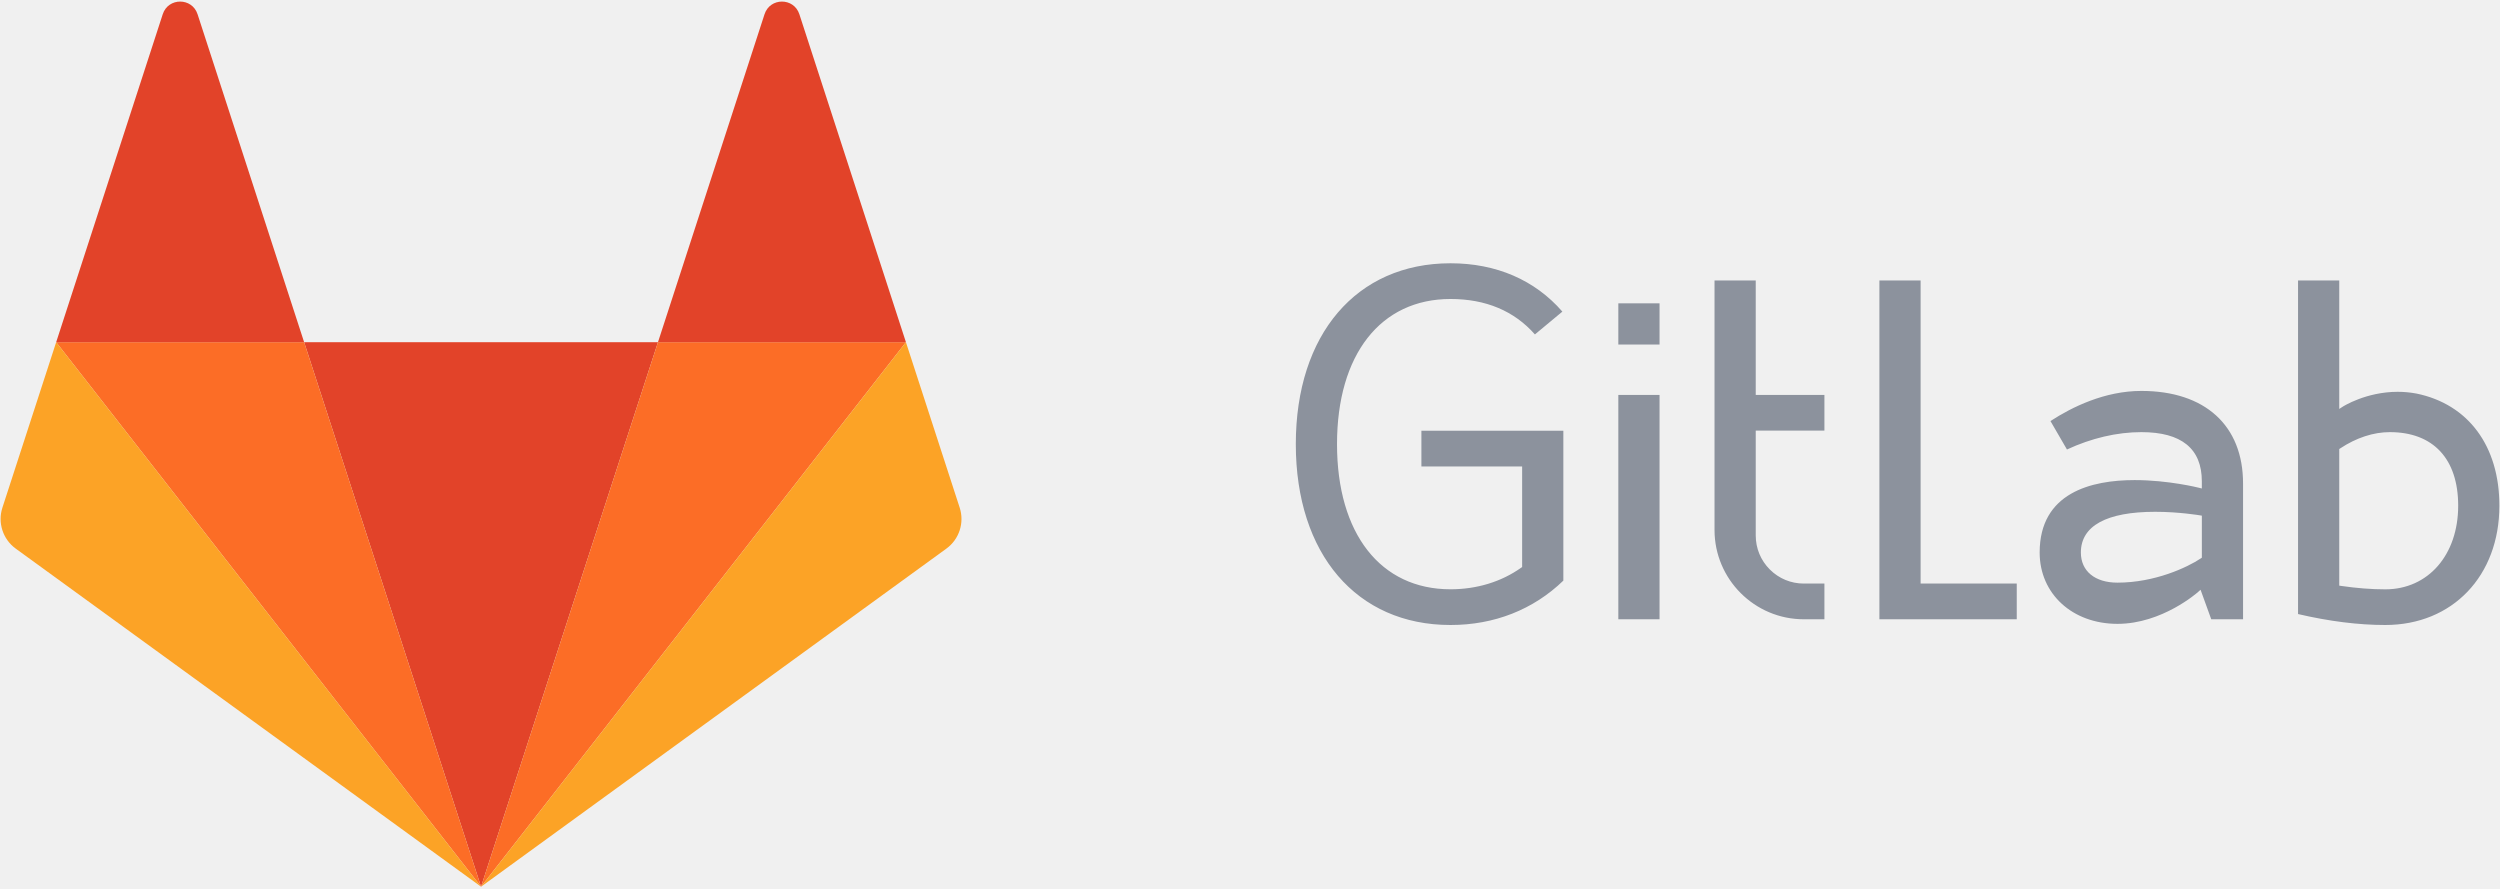
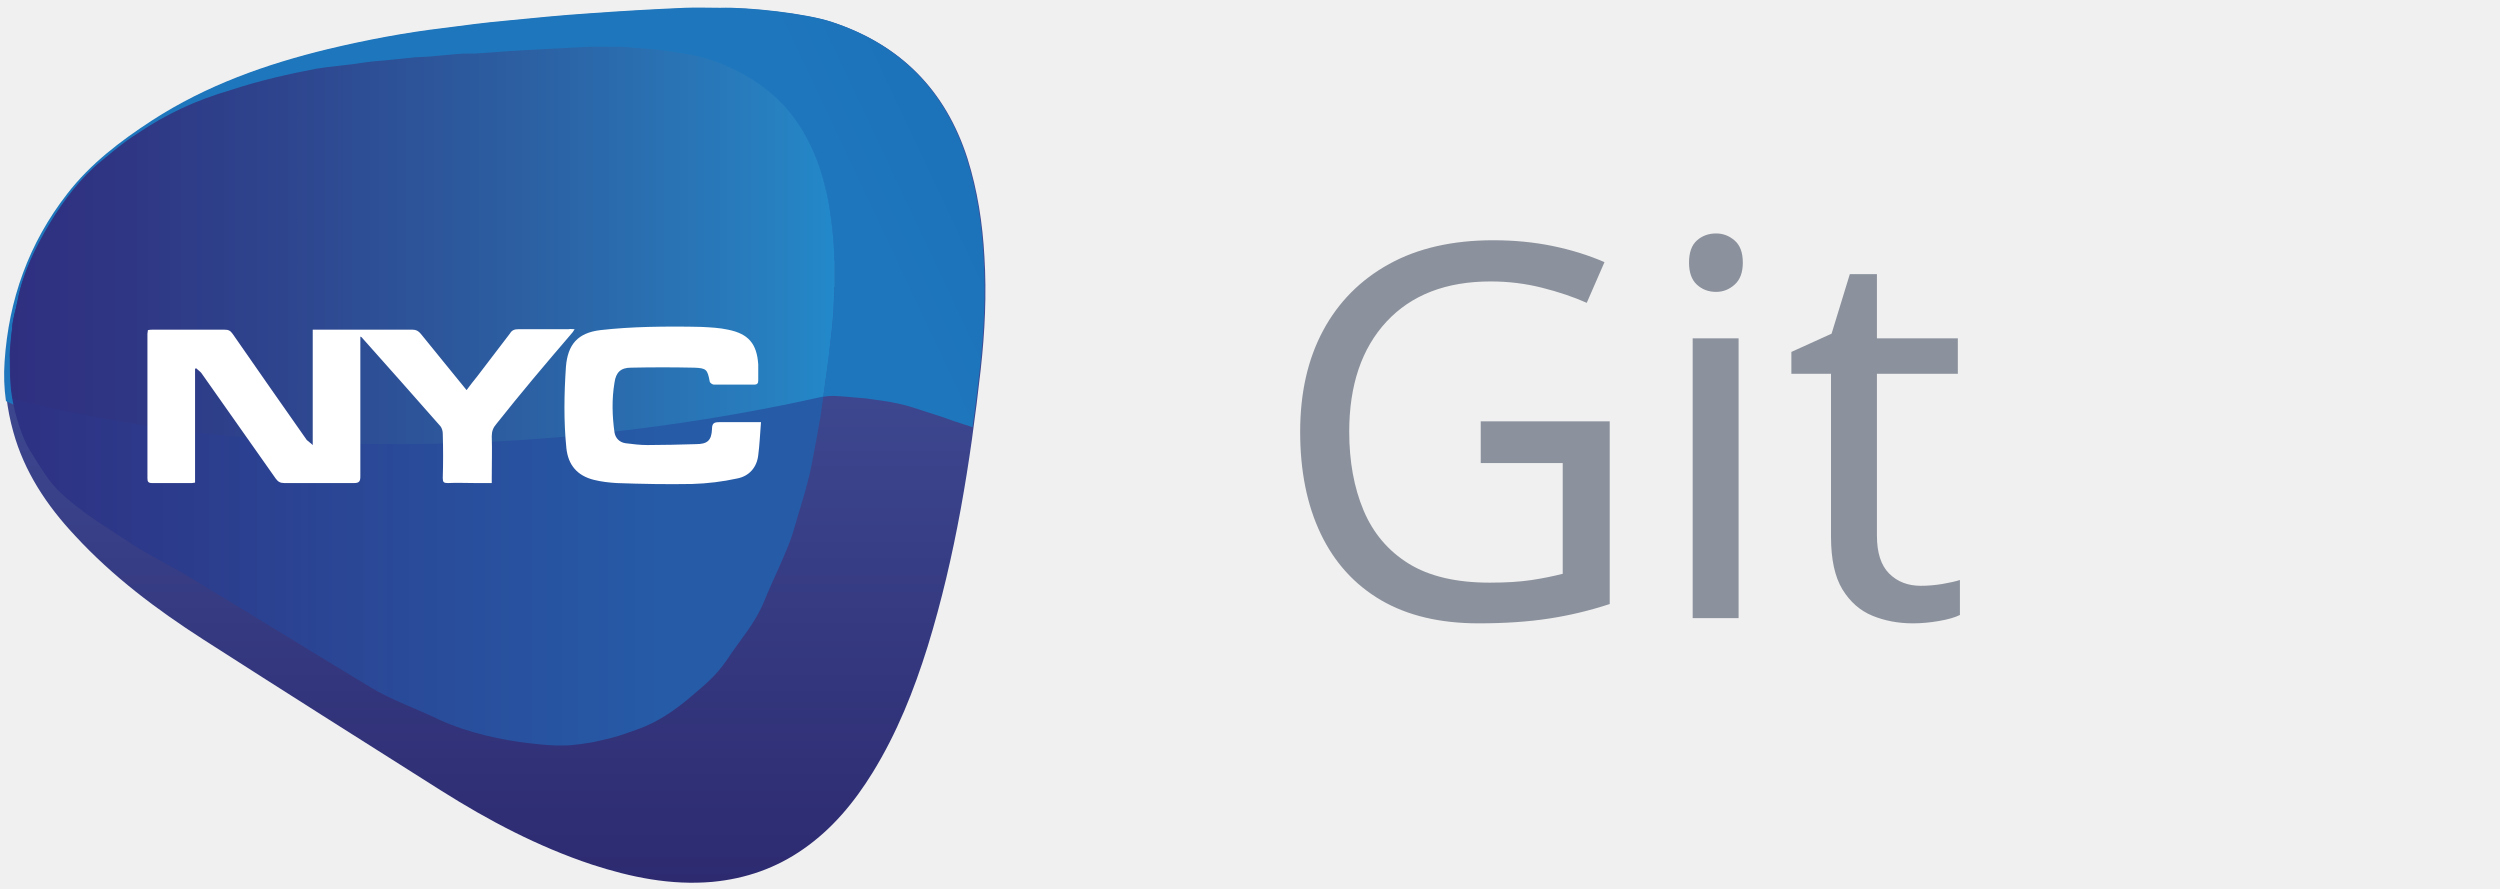
- <svg xmlns="http://www.w3.org/2000/svg" width="546px" height="194px" viewBox="0 0 546 194" version="1.1">
-   <defs />
-   <g id="Page-1" stroke="none" stroke-width="1" fill="none" fill-rule="evenodd">
-     <g id="Fill-1-+-Group-24">
+ <svg xmlns="http://www.w3.org/2000/svg" version="1.1" id="Layer_1" x="0px" y="0px" viewBox="-238 416 546 194" style="enable-background:new -238 416 546 194;" xml:space="preserve">
+   <style type="text/css">
+ 	.st0{display:none;}
+ 	.st1{display:inline;}
+ 	.st2{fill:#8C929D;}
+ 	.st3{fill:#E24329;}
+ 	.st4{fill:#FC6D26;}
+ 	.st5{fill:#FCA326;}
+ 	.st6{fill:url(#Large_1_);}
+ 	.st7{fill:url(#Large_Top_1_);}
+ 	.st8{fill:url(#Small_1_);}
+ 	.st9{fill:url(#Small_Top_1_);}
+ 	.st10{fill:#FFFFFF;}
+ 	.st11{font-family:'AvenirNext-Medium';}
+ 	.st12{font-size:114px;}
+ </style>
+   <g id="Page-1" class="st0">
+     <g id="Fill-1-_x2B_-Group-24" class="st1">
      <g id="Group-24">
-         <path d="M316.791,65.3 C301.502,65.3 292.005,77.446 292.005,97 C292.005,116.554 301.502,128.7 316.791,128.7 C322.535,128.7 327.872,127.071 332.223,123.988 L332.434,123.839 L332.434,101.871 L310.434,101.871 L310.434,94.071 L341.434,94.071 L341.434,126.806 C334.871,133.15 326.355,136.5 316.791,136.5 C296.267,136.5 283.005,120.995 283.005,97 C283.005,73.005 296.267,57.5 316.791,57.5 C326.783,57.5 335.218,61.148 341.221,68.056 L335.225,73.038 C330.699,67.904 324.499,65.3 316.791,65.3 L316.791,65.3 Z M489.884,135.25 L482.936,135.25 L480.602,128.802 L480.049,129.299 C479.972,129.368 472.22,136.25 462.461,136.25 C452.61,136.25 445.461,129.696 445.461,120.667 C445.461,107.595 456.745,104.851 466.21,104.851 C473.584,104.851 480.189,106.511 480.255,106.528 L480.878,106.687 L480.878,105.101 C480.878,97.986 476.436,94.378 467.673,94.378 C462.365,94.378 456.756,95.689 451.424,98.17 L447.821,91.958 C452.527,88.896 459.673,85.378 467.673,85.378 C481.581,85.378 489.884,92.934 489.884,105.589 L489.884,135.25 Z M470.689,111.777 C460.072,111.777 454.461,114.851 454.461,120.667 C454.461,124.728 457.526,127.25 462.461,127.25 C470.591,127.25 477.728,123.918 480.663,121.948 L480.884,121.8 L480.884,112.62 L480.468,112.549 C480.423,112.541 475.877,111.777 470.689,111.777 L470.689,111.777 Z M440.458,127.45 L440.458,135.25 L410.461,135.25 L410.461,61.25 L419.461,61.25 L419.461,127.45 L440.458,127.45 Z M520.942,136.5 C515.097,136.5 508.689,135.696 501.893,134.109 L501.893,61.25 L510.893,61.25 L510.893,89.313 L511.666,88.811 C511.715,88.779 516.735,85.571 523.654,85.571 C525.034,85.571 526.415,85.7 527.749,85.952 C539.094,88.276 545.867,97.43 545.867,110.439 C545.867,125.783 535.618,136.5 520.942,136.5 L520.942,136.5 Z M521.943,94.378 C518.364,94.378 514.62,95.603 511.117,97.919 L510.893,98.068 L510.893,127.902 L511.32,127.965 C514.699,128.46 517.936,128.712 520.942,128.712 C530.318,128.712 536.867,121.197 536.867,110.439 C536.867,100.232 531.427,94.378 521.943,94.378 L521.943,94.378 Z M398.452,86.25 L398.452,94.05 L383.452,94.05 L383.452,116.95 C383.452,119.755 384.544,122.392 386.528,124.374 C388.51,126.358 391.147,127.45 393.952,127.45 L398.452,127.45 L398.452,135.25 L393.952,135.25 C383.2,135.25 374.452,126.502 374.452,115.75 L374.452,61.25 L383.452,61.25 L383.452,86.25 L398.452,86.25 Z M353.443,66.25 L362.443,66.25 L362.443,75.25 L353.443,75.25 L353.443,66.25 Z M353.443,86.25 L362.443,86.25 L362.443,135.25 L353.443,135.25 L353.443,86.25 Z" id="Fill-2" fill="#8C929D" />
+         <path id="Fill-2" class="st2" d="M78.8,481.3C63.5,481.3,54,493.4,54,513c0,19.6,9.5,31.7,24.8,31.7c5.7,0,11.1-1.6,15.4-4.7     l0.2-0.1v-22h-22v-7.8h31v32.7c-6.6,6.3-15.1,9.7-24.6,9.7C58.3,552.5,45,537,45,513c0-24,13.3-39.5,33.8-39.5     c10,0,18.4,3.6,24.4,10.6l-6,5C92.7,483.9,86.5,481.3,78.8,481.3L78.8,481.3z M251.9,551.3h-6.9l-2.3-6.4l-0.6,0.5     c-0.1,0.1-7.8,7-17.6,7c-9.9,0-17-6.6-17-15.6c0-13.1,11.3-15.8,20.7-15.8c7.4,0,14,1.7,14,1.7l0.6,0.2v-1.6     c0-7.1-4.4-10.7-13.2-10.7c-5.3,0-10.9,1.3-16.2,3.8l-3.6-6.2c4.7-3.1,11.9-6.6,19.9-6.6c13.9,0,22.2,7.6,22.2,20.2V551.3z      M232.7,527.8c-10.6,0-16.2,3.1-16.2,8.9c0,4.1,3.1,6.6,8,6.6c8.1,0,15.3-3.3,18.2-5.3l0.2-0.1v-9.2l-0.4-0.1     C242.4,528.5,237.9,527.8,232.7,527.8L232.7,527.8z M202.5,543.5v7.8h-30v-74h9v66.2H202.5z M282.9,552.5c-5.8,0-12.3-0.8-19-2.4     v-72.9h9v28.1l0.8-0.5c0,0,5.1-3.2,12-3.2c1.4,0,2.8,0.1,4.1,0.4c11.3,2.3,18.1,11.5,18.1,24.5     C307.9,541.8,297.6,552.5,282.9,552.5L282.9,552.5z M283.9,510.4c-3.6,0-7.3,1.2-10.8,3.5l-0.2,0.1v29.8l0.4,0.1     c3.4,0.5,6.6,0.7,9.6,0.7c9.4,0,15.9-7.5,15.9-18.3C298.9,516.2,293.4,510.4,283.9,510.4L283.9,510.4z M160.5,502.3v7.8h-15V533     c0,2.8,1.1,5.4,3.1,7.4c2,2,4.6,3.1,7.4,3.1h4.5v7.8H156c-10.8,0-19.5-8.7-19.5-19.5v-54.5h9v25H160.5z M115.4,482.3h9v9h-9     V482.3z M115.4,502.3h9v49h-9V502.3z" />
        <g id="Group">
-           <path d="M105.061,193.655 L105.061,193.655 L143.701,74.734 L66.421,74.734 L105.061,193.655 L105.061,193.655 Z" id="Fill-4" fill="#E24329" />
-           <path id="Fill-6" fill="#FC6D26" />
-           <path d="M105.061,193.655 L66.421,74.734 L12.268,74.734 L105.061,193.655 Z" id="Fill-8" fill="#FC6D26" />
-           <path id="Fill-10" fill="#FC6D26" />
-           <path d="M12.268,74.734 L12.268,74.734 L0.526,110.873 C-0.544,114.169 0.628,117.78 3.433,119.817 L105.061,193.655 L12.268,74.734 Z" id="Fill-12" fill="#FCA326" />
-           <path id="Fill-14" fill="#FC6D26" />
-           <path d="M12.268,74.734 L66.421,74.734 L43.148,3.109 C41.952,-0.577 36.737,-0.576 35.541,3.109 L12.268,74.734 Z" id="Fill-16" fill="#E24329" />
-           <path d="M105.061,193.655 L143.701,74.734 L197.854,74.734 L105.061,193.655 Z" id="Fill-18" fill="#FC6D26" />
-           <path d="M197.854,74.734 L197.854,74.734 L209.596,110.873 C210.667,114.169 209.494,117.78 206.69,119.817 L105.061,193.655 L197.854,74.734 Z" id="Fill-20" fill="#FCA326" />
-           <path d="M197.854,74.734 L143.701,74.734 L166.974,3.109 C168.171,-0.577 173.385,-0.576 174.582,3.109 L197.854,74.734 Z" id="Fill-22" fill="#E24329" />
+           <path id="Fill-4" class="st3" d="M-132.9,609.7L-132.9,609.7l38.6-118.9h-77.3L-132.9,609.7L-132.9,609.7z" />
+           <path id="Fill-6" class="st3" d="M-238,416" />
+           <path id="Fill-8" class="st4" d="M-132.9,609.7l-38.6-118.9h-54.2L-132.9,609.7z" />
+           <path id="Fill-10" class="st4" d="M-238,416" />
+           <path id="Fill-12" class="st5" d="M-225.7,490.7L-225.7,490.7l-11.7,36.1c-1.1,3.3,0.1,6.9,2.9,8.9l101.6,73.8L-225.7,490.7z" />
+           <path id="Fill-14" class="st5" d="M-238,416" />
+           <path id="Fill-16" class="st3" d="M-225.7,490.7h54.2l-23.3-71.6c-1.2-3.7-6.4-3.7-7.6,0L-225.7,490.7z" />
+           <path id="Fill-18" class="st4" d="M-132.9,609.7l38.6-118.9h54.2L-132.9,609.7z" />
+           <path id="Fill-20" class="st5" d="M-40.1,490.7L-40.1,490.7l11.7,36.1c1.1,3.3-0.1,6.9-2.9,8.9l-101.6,73.8L-40.1,490.7z" />
+           <path id="Fill-22" class="st3" d="M-40.1,490.7h-54.2l23.3-71.6c1.2-3.7,6.4-3.7,7.6,0L-40.1,490.7z" />
        </g>
      </g>
    </g>
  </g>
+   <g id="Shapes">
+     <linearGradient id="Large_1_" gradientUnits="userSpaceOnUse" x1="-129.976" y1="419.295" x2="-129.976" y2="610.295" gradientTransform="matrix(1 0 0 -1 0 1028)">
+       <stop offset="0" style="stop-color:#2D2A70" />
+       <stop offset="0.646" style="stop-color:#3F4C94" />
+     </linearGradient>
+     <path id="Large" class="st6" d="M-221.6,533c8.2,8.9,17.8,16.1,27.9,22.6c17.3,11.1,34.7,22.1,52.1,33.1   c10.3,6.5,21.1,12.2,32.8,16.1c8.6,2.8,17.3,4.6,26.4,3.8c7.3-0.7,13.9-3,19.9-7.2c6.3-4.4,11.1-10.2,15.1-16.7   c5.3-8.6,9-17.9,12-27.5c6.1-19.8,9.3-40.1,11.6-60.6c0.9-8.1,1.3-16.3,0.8-24.5c-0.4-7.3-1.5-14.5-3.7-21.5   c-4.8-14.9-14.6-24.8-29.4-29.7c-5.6-1.9-18.5-3.3-24.4-3.1c-2.6,0-5.1-0.1-7.7,0c-6.9,0.3-13.9,0.7-20.8,1.2   c-6.1,0.4-12.1,1-18.2,1.6c-4.5,0.4-9.1,1-13.6,1.6c-8.5,1-16.9,2.6-25.3,4.6c-13.6,3.3-26.7,7.9-38.5,15.6   c-6.9,4.5-13.4,9.4-18.5,16c-8.4,10.8-12.8,23.1-13.7,36.7c-0.3,5.1,0.3,10.2,1.7,15.2C-232.7,519-227.8,526.4-221.6,533z" />
+     <linearGradient id="Large_Top_1_" gradientUnits="userSpaceOnUse" x1="-37.816" y1="589.067" x2="-64.397" y2="576.554" gradientTransform="matrix(1 0 0 -1 0 1028)">
+       <stop offset="0" style="stop-color:#1D73BA" />
+       <stop offset="1" style="stop-color:#1E77BD" />
+     </linearGradient>
+     <path id="Large_Top" class="st7" d="M-232.3,505.9c23.2,13.9,149.1,39.8,161.5,14.2c1.1-2.3,6.7-16.6,12.2-17.4   c2.4-0.4,3-0.2,4.9-0.1c2.2,0.2,3.6,0.3,4.7,0.4c2.4,0.3,4.9,0.7,5.5,0.8c1.8,0.4,2.7,0.5,4.9,1.2c4.6,1.5,6.9,2.2,7.6,2.5   c2.2,0.8,4,1.3,5.4,1.8c0.6-4.2,1.1-8.5,1.6-12.8c0.9-8.1,1.3-16.3,0.8-24.5c-0.4-7.3-1.5-14.5-3.7-21.5   c-4.8-14.9-14.6-24.8-29.4-29.7c-5.6-1.9-18.5-3.3-24.4-3.1c-2.6,0-5.1-0.1-7.7,0c-6.9,0.3-13.9,0.7-20.8,1.2   c-6.1,0.4-12.1,1-18.2,1.6c-4.5,0.4-9.1,1-13.6,1.6c-8.5,1-16.9,2.6-25.3,4.6c-13.6,3.3-26.6,7.9-38.5,15.6   c-6.9,4.5-13.4,9.4-18.5,16c-8.4,10.8-12.8,23.1-13.7,36.7c-0.2,2.9-0.1,5.8,0.3,8.6C-234.8,504.4-233,505.5-232.3,505.9z" />
+     <linearGradient id="Small_1_" gradientUnits="userSpaceOnUse" x1="-230.949" y1="525.463" x2="-93.4" y2="525.463" gradientTransform="matrix(1 0 0 -1 0 1028)">
+       <stop offset="0" style="stop-color:#2E3284" />
+       <stop offset="1" style="stop-color:#265BA7" />
+     </linearGradient>
+     <path id="Small" class="st8" d="M-108.9,426.4c3,0,3.7,0,6.7,0c0.1,0,1.3,0.1,1.4,0.1c1.6,0.1,3.3,0.2,4.9,0.4   c2.5,0.2,4.9,0.6,7.3,1c4.2,0.7,8.1,2,11.8,3.9c4.3,2.2,8,5.1,11.1,8.7c2.9,3.5,5,7.4,6.5,11.7c1.3,3.8,2.2,7.7,2.7,11.7   c0.4,3,0.7,6,0.7,9c0,0.1,0,0.3,0.1,0.4c0,1.9,0,3.7,0,5.6c0,0.1-0.1,0.3-0.1,0.4c0,1,0,2-0.1,3c-0.1,2.5-0.3,4.9-0.6,7.4   c-0.4,2.9-0.7,5.9-1.1,8.8c-0.4,2.8-0.8,5.6-1.2,8.4c-0.6,3.5-1.2,6.9-1.9,10.4c-1,5.2-2.8,10.3-4.2,15.3c-1.4,4.3-4.3,10-6.2,14.7   c-2.1,5.1-5.2,8.3-8.2,12.9c-2.4,3.5-4.8,5.4-8.1,8.2c-3.3,2.8-7.3,5.5-11.4,6.9c-3.4,1.2-4.6,1.7-8.4,2.5c-1.8,0.5-6.5,1.1-7.6,1   c-2.8,0.1-5-0.2-7.8-0.5c-6-0.7-13.3-2.3-19.2-5c-4.5-2.2-11.1-4.6-15.3-7.2c-12.9-7.8-25.7-15.7-38.6-23.5   c-4-2.5-9.8-5.3-13.7-7.9c-5.7-3.8-11.1-6.9-16-11.7c-2.1-2.1-3.8-5-6-8.5c-1.7-2.7-3.3-7.6-4-11.9c-0.6-3.3-0.4-8.7-0.5-8.9   c0-1.1,0.4-5.4,0.5-5.7c0.1-2.2,0.8-4,1.2-6.1c1.1-5.9,3.9-11.4,7-16.7c2.9-4.9,6.8-10,11.3-13.6c2.7-2.2,4.6-3.9,7.6-5.8   c6.6-4.4,12.9-7.4,20.8-9.7c6.1-2,12.2-3.3,18.5-4.6c2.9-0.6,7.2-0.9,10.1-1.3c2.5-0.4,4.2-0.4,6.7-0.7c1.6-0.2,3.3-0.3,4.9-0.5   c1.6-0.2,3-0.2,4.6-0.3c1.4-0.1,2.9-0.3,4.4-0.4c1.9-0.2,3.5,0,5.4-0.2c1.8-0.1,3.6-0.3,5.4-0.4c2.3-0.2,4.6-0.3,6.8-0.4   c1.9-0.1,3.8-0.2,5.6-0.3c1.4-0.1,2.7-0.1,4.1-0.2C-110.6,426.5-109.1,426.5-108.9,426.4z" />
+     <linearGradient id="Small_Top_1_" gradientUnits="userSpaceOnUse" x1="-235.793" y1="558.306" x2="-55.699" y2="558.306" gradientTransform="matrix(1 0 0 -1 0 1028)">
+       <stop offset="0" style="stop-color:#2F2F80" />
+       <stop offset="0.121" style="stop-color:#2F3583" />
+       <stop offset="0.332" style="stop-color:#2E458E" />
+       <stop offset="0.607" style="stop-color:#2C5EA1" />
+       <stop offset="0.932" style="stop-color:#2780C0" />
+       <stop offset="1" style="stop-color:#2289CA" />
+     </linearGradient>
+     <path id="Small_Top" class="st9" d="M-235.2,503.1c73,18.4,144.1,6.9,177-0.5c0.2-1.4,0.4-2.9,0.6-4.3c0.4-2.9,0.8-5.9,1.1-8.8   c0.3-2.5,0.5-4.9,0.6-7.4c0-1,0.1-2,0.1-3c0-0.1,0-0.3,0.1-0.4c0-1.9,0-3.7,0-5.6c0-0.1-0.1-0.3-0.1-0.4c0-3-0.3-6-0.7-9   c-0.5-4-1.4-7.9-2.7-11.7c-1.5-4.2-3.6-8.2-6.5-11.7c-3-3.6-6.8-6.5-11.1-8.7c-3.7-1.9-7.6-3.3-11.8-3.9c-2.4-0.4-4.9-0.8-7.3-1   c-1.6-0.1-3.3-0.2-4.9-0.4c-0.1,0-1.3,0-1.4-0.1c-3,0-3.7,0-6.7,0c-0.2,0-1.7,0.1-2,0.1c-1.4,0.1-2.7,0.1-4.1,0.2   c-1.9,0.1-3.8,0.2-5.6,0.3c-2.3,0.1-4.6,0.3-6.8,0.4c-1.8,0.1-3.6,0.3-5.4,0.4c-1.9,0.2-3.5,0-5.4,0.2c-1.4,0.1-2.9,0.3-4.4,0.4   c-1.6,0.2-3.1,0.2-4.6,0.3c-1.6,0.2-3.3,0.3-4.9,0.5c-2.5,0.3-4.2,0.3-6.7,0.7c-2.9,0.5-7.2,0.8-10.1,1.3   c-6.3,1.2-12.4,2.6-18.5,4.6c-7.9,2.3-14.3,5.3-20.8,9.7c-3,1.9-4.9,3.6-7.6,5.8c-4.5,3.6-8.4,8.8-11.3,13.6   c-3.1,5.2-5.9,10.8-7,16.7c-0.4,2.1-1.1,4-1.2,6.1c0,0.3-0.5,4.6-0.5,5.7c0.1,0.3-0.1,5.6,0.5,8.9   C-235.3,502.6-235.3,502.8-235.2,503.1z" />
+   </g>
+   <g id="NYC_Letters">
+     <path id="C" class="st10" d="M-113.3,489c0.3-0.3,0.5-0.6,0.8-1.1c-0.6,0-1-0.1-1.3,0c-3.7,0-7.3,0-11,0c-0.8,0-1.4,0.2-1.8,0.9   c-2.4,3.1-4.7,6.2-7.1,9.3c-0.8,1-1.6,2-2.4,3.1c-3.4-4.2-6.7-8.2-10-12.3c-0.5-0.6-1-0.9-1.8-0.9c-6.9,0-13.7,0-20.6,0   c-0.4,0-0.8,0-1.2,0c0,8.4,0,16.6,0,25.2c-0.5-0.5-1-0.8-1.3-1.1c-5.4-7.7-10.8-15.4-16.2-23.2c-0.5-0.7-0.9-0.9-1.8-0.9   c-5.2,0-10.4,0-15.6,0c-0.4,0-0.7,0-1.1,0.1c0,0.3-0.1,0.5-0.1,0.8c0,10.5,0,21.1,0,31.6c0,0.7,0.2,1,1,1c2.9,0,5.8,0,8.7,0   c0.3,0,0.5-0.1,0.7-0.1c0-8.3,0-16.5,0-24.8c0.1-0.1,0.2-0.2,0.2-0.2c0.4,0.4,0.9,0.7,1.2,1.1c5.4,7.7,10.8,15.3,16.2,23   c0.5,0.7,1,1,1.9,1c5.1,0,10.1,0,15.2,0c1.2,0,1.4-0.4,1.4-1.5c0-9.7,0-19.5,0-29.2c0-0.4,0-0.8,0-1.3c0.3,0.2,0.4,0.2,0.4,0.3   c5.7,6.4,11.4,12.8,17.1,19.3c0.3,0.4,0.5,1,0.5,1.6c0.1,3.3,0.1,6.5,0,9.7c0,0.9,0.2,1.1,1.1,1.1c2-0.1,4,0,6,0c1.2,0,2.3,0,3.6,0   c0-0.5,0-0.9,0-1.3c0-3,0.1-6,0-8.9c0-1.1,0.3-1.9,1-2.7C-124.3,501.9-118.8,495.4-113.3,489z" />
+     <path id="NY" class="st10" d="M-80.9,508.2c-1.1,0-1.6,0.2-1.6,1.5c-0.1,2.5-1,3.3-3.5,3.3c-3.5,0.1-7.1,0.2-10.6,0.2   c-1.6,0-3.2-0.2-4.8-0.4c-1.3-0.2-2.2-1.1-2.4-2.4c-0.5-3.6-0.6-7.2,0-10.8c0.3-2.3,1.4-3.3,3.6-3.3c4.6-0.1,9.2-0.1,13.8,0   c2.7,0.1,2.9,0.4,3.4,3c0,0.3,0.6,0.7,0.9,0.7c2.9,0,5.9,0,8.8,0c0.7,0,0.9-0.3,0.9-0.9c0-1.2,0-2.4,0-3.5   c-0.3-4.5-2.1-6.7-6.6-7.6c-1.8-0.4-3.8-0.5-5.7-0.6c-3.9-0.1-7.9-0.1-11.8,0c-3.5,0.1-6.9,0.3-10.4,0.7c-4.9,0.6-7.1,3.1-7.5,8   c-0.4,6-0.5,11.9,0.1,17.8c0.4,3.7,2.4,6,6,6.9c1.6,0.4,3.3,0.6,5,0.7c5.5,0.2,11,0.3,16.5,0.2c3.3-0.1,6.6-0.5,9.8-1.2   c2.6-0.5,4.3-2.4,4.6-5.1c0.3-2.3,0.4-4.7,0.6-7.2C-75.1,508.2-78,508.2-80.9,508.2z" />
+   </g>
+   <text transform="matrix(1 0 0 1 39 551)" class="st2 st11 st12">Git</text>
</svg>
